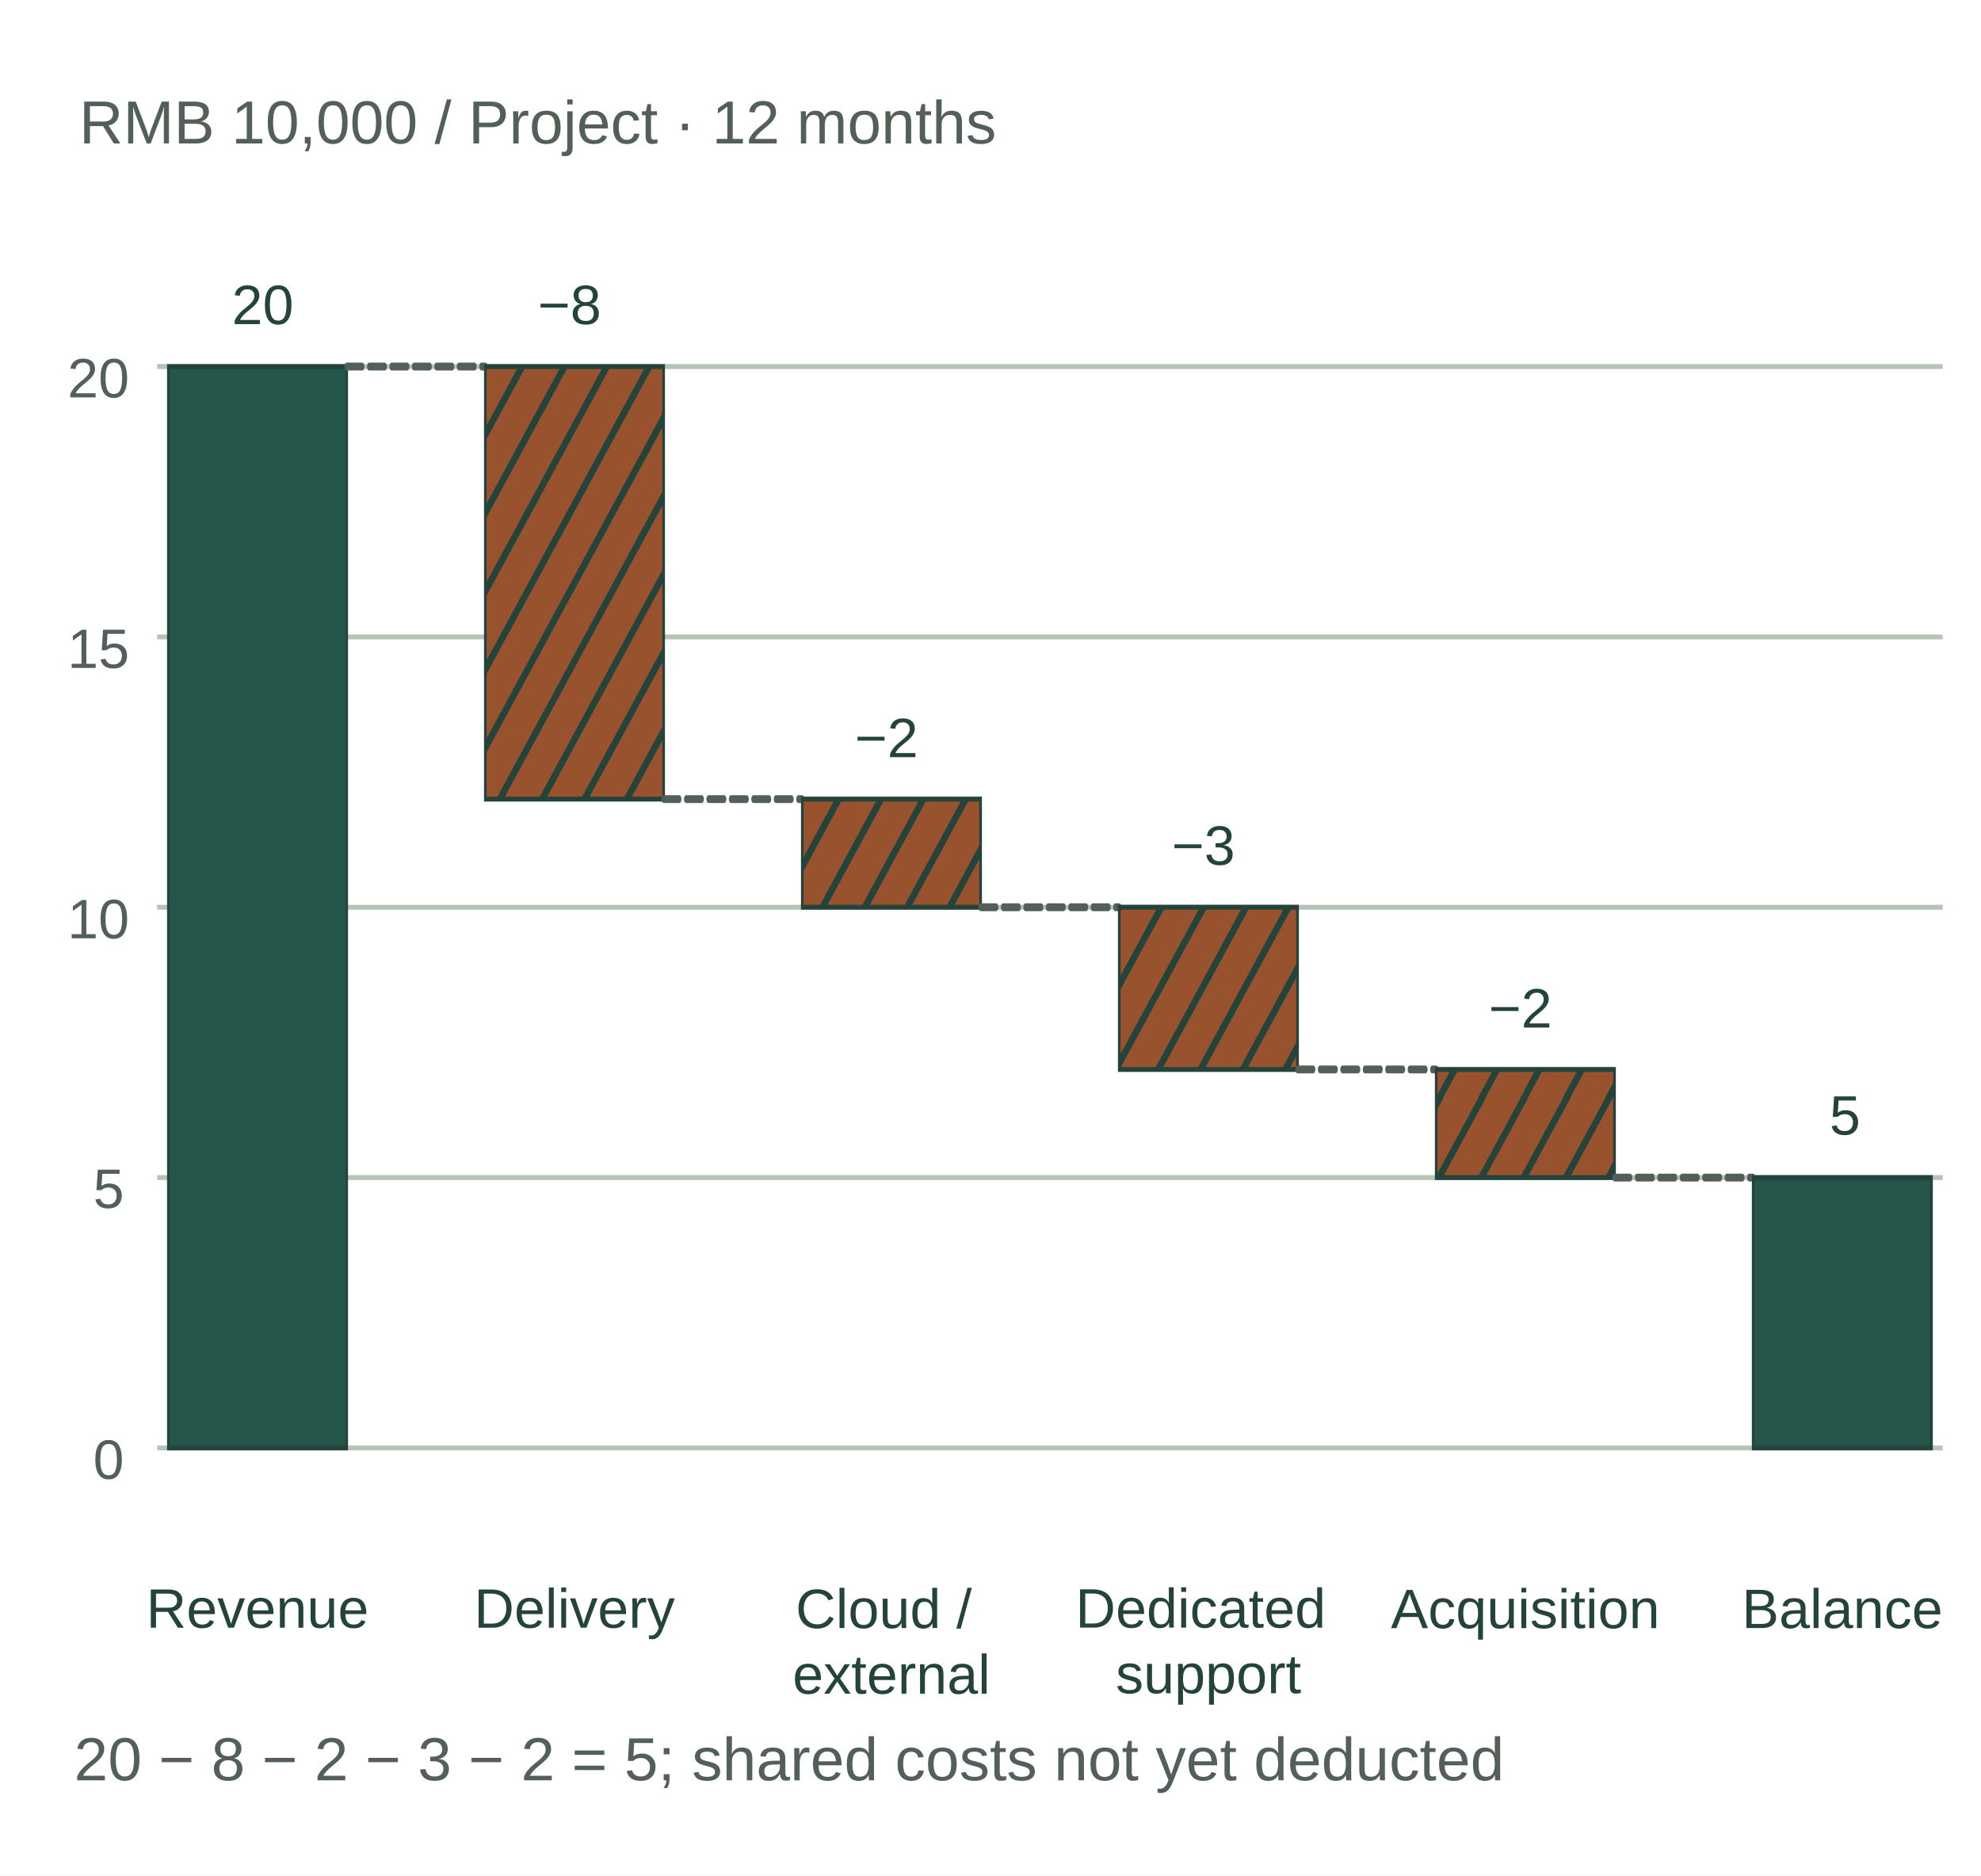
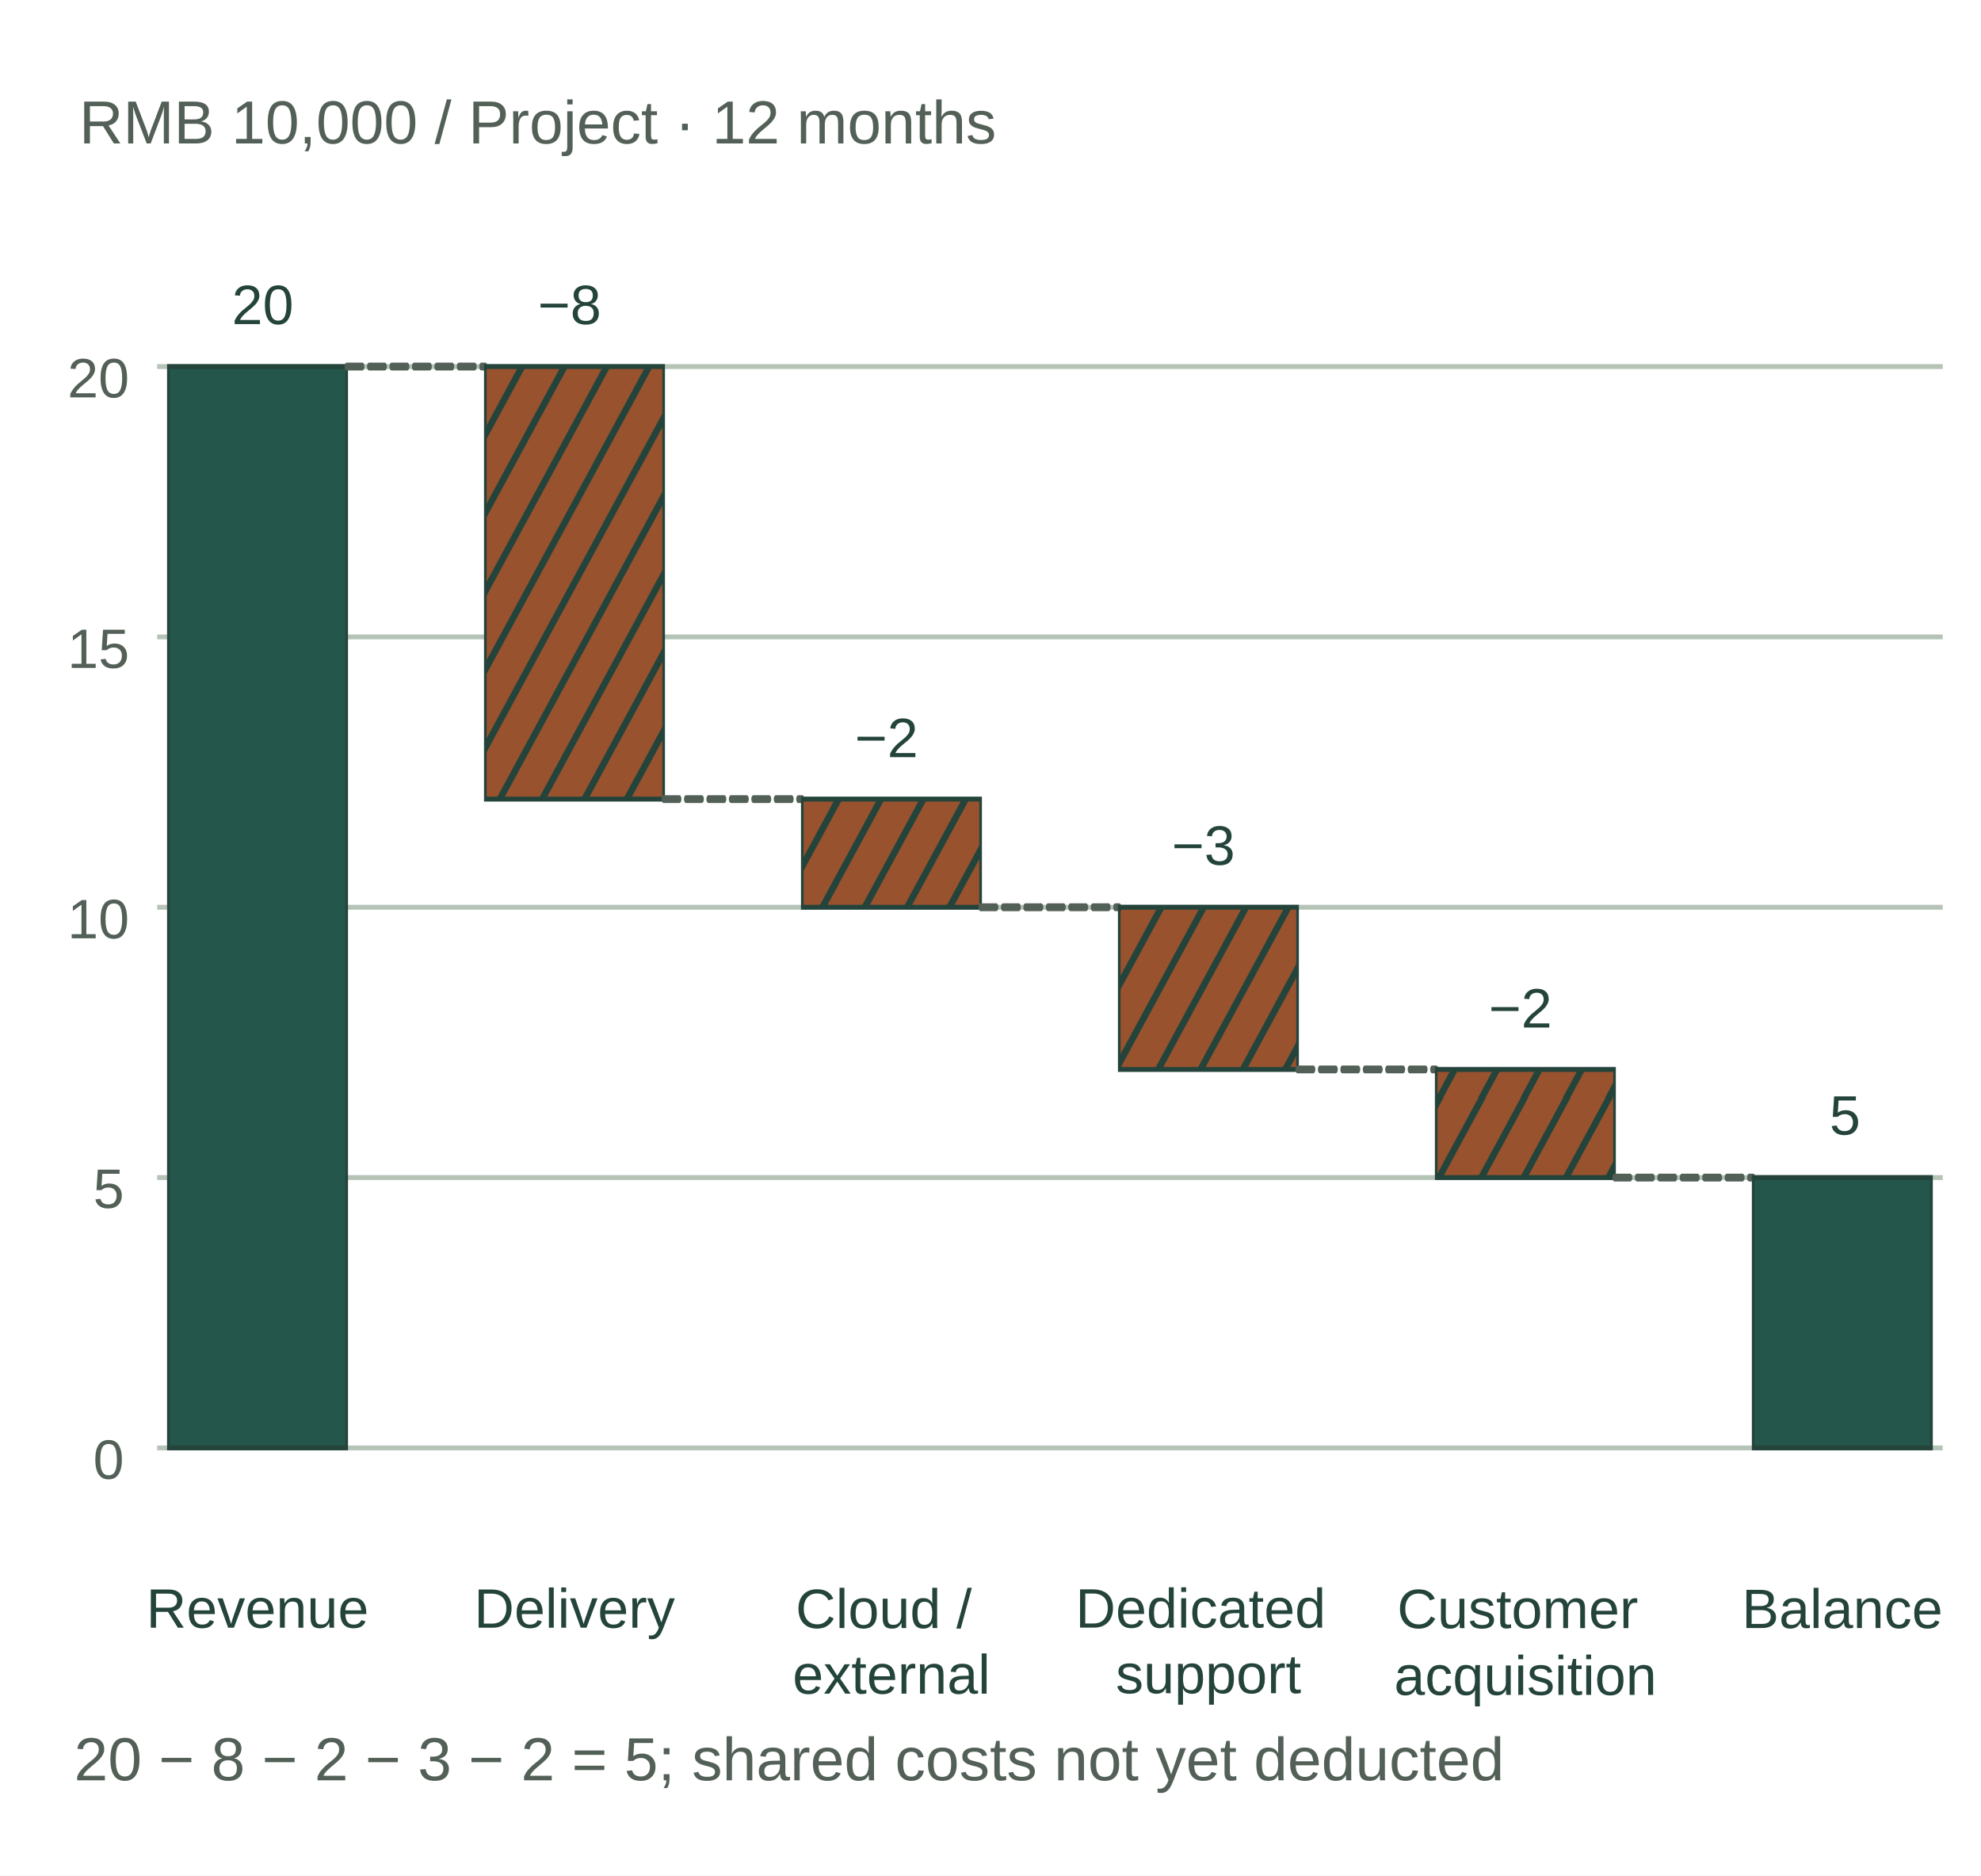
<svg xmlns="http://www.w3.org/2000/svg" width="374.173pt" height="354.196pt" viewBox="0 0 374.173 354.196" version="1.1">
  <rect x="0" y="0" width="374.173" height="354.196" fill="#ffffff" />
  <defs>
    <style type="text/css">*{stroke-linejoin: round; stroke-linecap: round}</style>
  </defs>
  <defs>
    <clipPath id="p620954a7d0">
      <rect x="0" y="0" width="374.173" height="187.087" />
    </clipPath>
  </defs>
  <defs>
    <pattern id="h2b5d7f677c" patternUnits="userSpaceOnUse" x="0" y="0" width="72" height="72">
      <rect x="0" y="0" width="73" height="73" fill="#98522e" />
      <path d="M -36 36  L 36 -36  M -32 40  L 40 -32  M -28 44  L 44 -28  M -24 48  L 48 -24  M -20 52  L 52 -20  M -16 56  L 56 -16  M -12 60  L 60 -12  M -8 64  L 64 -8  M -4 68  L 68 -4  M 0 72  L 72 0  M 4 76  L 76 4  M 8 80  L 80 8  M 12 84  L 84 12  M 16 88  L 88 16  M 20 92  L 92 20  M 24 96  L 96 24  M 28 100  L 100 28  M 32 104  L 104 32  M 36 108  L 108 36  " style="fill: #24443b; stroke: #24443b; stroke-width: 1.0; stroke-linecap: round; stroke-linejoin: miter" />
    </pattern>
  </defs>
  <g transform="scale(1 1.85)">
    <g id="figure_1">
      <g id="patch_1">
        <path d="M 0 187.087  L 374.173 187.087  L 374.173 0  L 0 0  z " style="fill: #ffffff" />
      </g>
      <g id="axes_1">
        <g id="line2d_1">
          <path d="M 29.934 147.798  L 366.69 147.798  " clip-path="url(#p620954a7d0)" style="fill: none; stroke: #b6c4b8; stroke-width: 0.5; stroke-linecap: square" />
        </g>
        <g id="line2d_2">
          <path d="M 29.934 120.203  L 366.69 120.203  " clip-path="url(#p620954a7d0)" style="fill: none; stroke: #b6c4b8; stroke-width: 0.5; stroke-linecap: square" />
        </g>
        <g id="line2d_3">
          <path d="M 29.934 92.608  L 366.69 92.608  " clip-path="url(#p620954a7d0)" style="fill: none; stroke: #b6c4b8; stroke-width: 0.5; stroke-linecap: square" />
        </g>
        <g id="line2d_4">
          <path d="M 29.934 65.013  L 366.69 65.013  " clip-path="url(#p620954a7d0)" style="fill: none; stroke: #b6c4b8; stroke-width: 0.5; stroke-linecap: square" />
        </g>
        <g id="line2d_5">
          <path d="M 29.934 37.417  L 366.69 37.417  " clip-path="url(#p620954a7d0)" style="fill: none; stroke: #b6c4b8; stroke-width: 0.5; stroke-linecap: square" />
        </g>
        <g id="patch_2">
          <path d="M 31.805 147.798  L 65.48 147.798  L 65.48 37.417  L 31.805 37.417  z " clip-path="url(#p620954a7d0)" style="fill: #24564b; stroke: #24443b; stroke-width: 0.5; stroke-linejoin: miter" />
        </g>
        <g id="line2d_6">
          <path d="M 65.48 37.417  L 91.672 37.417  " clip-path="url(#p620954a7d0)" style="fill: none; stroke-dasharray: 2.96,1.28; stroke-dashoffset: 0; stroke: #536057; stroke-width: 0.8" />
        </g>
        <g id="patch_3">
          <path d="M 91.672 81.57  L 125.348 81.57  L 125.348 37.417  L 91.672 37.417  z " clip-path="url(#p620954a7d0)" style="fill: url(#h2b5d7f677c); stroke: #24443b; stroke-width: 0.5; stroke-linejoin: miter" />
        </g>
        <g id="line2d_7">
          <path d="M 125.348 81.57  L 151.54 81.57  " clip-path="url(#p620954a7d0)" style="fill: none; stroke-dasharray: 2.96,1.28; stroke-dashoffset: 0; stroke: #536057; stroke-width: 0.8" />
        </g>
        <g id="patch_4">
          <path d="M 151.54 92.608  L 185.216 92.608  L 185.216 81.57  L 151.54 81.57  z " clip-path="url(#p620954a7d0)" style="fill: url(#h2b5d7f677c); stroke: #24443b; stroke-width: 0.5; stroke-linejoin: miter" />
        </g>
        <g id="line2d_8">
          <path d="M 185.216 92.608  L 211.408 92.608  " clip-path="url(#p620954a7d0)" style="fill: none; stroke-dasharray: 2.96,1.28; stroke-dashoffset: 0; stroke: #536057; stroke-width: 0.8" />
        </g>
        <g id="patch_5">
          <path d="M 211.408 109.165  L 245.083 109.165  L 245.083 92.608  L 211.408 92.608  z " clip-path="url(#p620954a7d0)" style="fill: url(#h2b5d7f677c); stroke: #24443b; stroke-width: 0.5; stroke-linejoin: miter" />
        </g>
        <g id="line2d_9">
          <path d="M 245.083 109.165  L 271.276 109.165  " clip-path="url(#p620954a7d0)" style="fill: none; stroke-dasharray: 2.96,1.28; stroke-dashoffset: 0; stroke: #536057; stroke-width: 0.8" />
        </g>
        <g id="patch_6">
          <path d="M 271.276 120.203  L 304.951 120.203  L 304.951 109.165  L 271.276 109.165  z " clip-path="url(#p620954a7d0)" style="fill: url(#h2b5d7f677c); stroke: #24443b; stroke-width: 0.5; stroke-linejoin: miter" />
        </g>
        <g id="line2d_10">
          <path d="M 304.951 120.203  L 331.143 120.203  " clip-path="url(#p620954a7d0)" style="fill: none; stroke-dasharray: 2.96,1.28; stroke-dashoffset: 0; stroke: #536057; stroke-width: 0.8" />
        </g>
        <g id="patch_7">
          <path d="M 331.143 147.798  L 364.819 147.798  L 364.819 120.203  L 331.143 120.203  z " clip-path="url(#p620954a7d0)" style="fill: #24564b; stroke: #24443b; stroke-width: 0.5; stroke-linejoin: miter" />
        </g>
        <g id="text_1">
          <text x="14.967" y="27.094" fill="#536057" font-family="Arial, Helvetica, sans-serif" font-size="11.5" transform="scale(1 0.5405405)">
            <tspan x="14.967" dy="0">RMB 10,000 / Project · 12 months</tspan>
          </text>
        </g>
        <g id="text_2">
          <text x="17.599" y="279.254" fill="#536057" font-family="Arial, Helvetica, sans-serif" font-size="10.5" transform="scale(1 0.5405405)">
            <tspan x="17.599" dy="0">0</tspan>
          </text>
        </g>
        <g id="text_3">
          <text x="17.599" y="228.103" fill="#536057" font-family="Arial, Helvetica, sans-serif" font-size="10.5" transform="scale(1 0.5405405)">
            <tspan x="17.599" dy="0">5</tspan>
          </text>
        </g>
        <g id="text_4">
          <text x="12.747" y="177.185" fill="#536057" font-family="Arial, Helvetica, sans-serif" font-size="10.5" transform="scale(1 0.5405405)">
            <tspan x="12.747" dy="0">10</tspan>
          </text>
        </g>
        <g id="text_5">
          <text x="12.747" y="126.133" fill="#536057" font-family="Arial, Helvetica, sans-serif" font-size="10.5" transform="scale(1 0.5405405)">
            <tspan x="12.747" dy="0">15</tspan>
          </text>
        </g>
        <g id="text_6">
          <text x="12.747" y="75.05" fill="#536057" font-family="Arial, Helvetica, sans-serif" font-size="10.5" transform="scale(1 0.5405405)">
            <tspan x="12.747" dy="0">20</tspan>
          </text>
        </g>
        <g id="text_7">
          <text x="43.791" y="61.205" fill="#24443b" font-family="Arial, Helvetica, sans-serif" font-size="10.5" transform="scale(1 0.5405405)">
            <tspan x="43.791" dy="0">20</tspan>
          </text>
        </g>
        <g id="text_8">
          <text x="48.643" y="307.384" fill="#24443b" font-family="Arial, Helvetica, sans-serif" font-size="10.5" transform="scale(1 0.5405405)" text-anchor="middle">
            <tspan x="48.643" dy="0">Revenue</tspan>
          </text>
        </g>
        <g id="text_9">
          <text x="101.584" y="61.205" fill="#24443b" font-family="Arial, Helvetica, sans-serif" font-size="10.5" transform="scale(1 0.5405405)">
            <tspan x="101.584" dy="0">−8</tspan>
          </text>
        </g>
        <g id="text_10">
          <text x="108.51" y="307.384" fill="#24443b" font-family="Arial, Helvetica, sans-serif" font-size="10.5" transform="scale(1 0.5405405)" text-anchor="middle">
            <tspan x="108.51" dy="0">Delivery</tspan>
          </text>
        </g>
        <g id="text_11">
          <text x="161.452" y="142.987" fill="#24443b" font-family="Arial, Helvetica, sans-serif" font-size="10.5" transform="scale(1 0.5405405)">
            <tspan x="161.452" dy="0">−2</tspan>
          </text>
        </g>
        <g id="text_12">
          <text x="168.378" y="307.443" fill="#24443b" font-family="Arial, Helvetica, sans-serif" font-size="10.5" transform="scale(1 0.5405405)" text-anchor="middle">
            <tspan x="168.378" dy="0">Cloud /</tspan>
            <tspan x="168.378" dy="12.39">external</tspan>
          </text>
        </g>
        <g id="text_13">
          <text x="221.32" y="163.308" fill="#24443b" font-family="Arial, Helvetica, sans-serif" font-size="10.5" transform="scale(1 0.5405405)">
            <tspan x="221.32" dy="0">−3</tspan>
          </text>
        </g>
        <g id="text_14">
          <text x="228.246" y="307.36" fill="#24443b" font-family="Arial, Helvetica, sans-serif" font-size="10.5" transform="scale(1 0.5405405)" text-anchor="middle">
            <tspan x="228.246" dy="0">Dedicated</tspan>
            <tspan x="228.246" dy="12.39">support</tspan>
          </text>
        </g>
        <g id="text_15">
          <text x="281.188" y="194.038" fill="#24443b" font-family="Arial, Helvetica, sans-serif" font-size="10.5" transform="scale(1 0.5405405)">
            <tspan x="281.188" dy="0">−2</tspan>
          </text>
        </g>
        <g id="text_16">
          <text x="288.113" y="307.46" fill="#24443b" font-family="Arial, Helvetica, sans-serif" font-size="10.5" transform="scale(1 0.5405405)" text-anchor="middle">
-             <tspan x="288.113" dy="0">Acquisition</tspan>
+             <tspan x="288.113" dy="0">Customer</tspan>
+             <tspan x="288.113" dy="12.6">acquisition</tspan>
          </text>
        </g>
        <g id="text_17">
          <text x="345.555" y="214.259" fill="#24443b" font-family="Arial, Helvetica, sans-serif" font-size="10.5" transform="scale(1 0.5405405)">
            <tspan x="345.555" dy="0">5</tspan>
          </text>
        </g>
        <g id="text_18">
          <text x="347.981" y="307.443" fill="#24443b" font-family="Arial, Helvetica, sans-serif" font-size="10.5" transform="scale(1 0.5405405)" text-anchor="middle">
            <tspan x="347.981" dy="0">Balance</tspan>
          </text>
        </g>
        <g id="text_19">
          <text x="14" y="336.196" fill="#536057" font-family="Arial, Helvetica, sans-serif" font-size="11.5" transform="scale(1 0.5405405)">
            <tspan x="14" dy="0">20 − 8 − 2 − 3 − 2 = 5; shared costs not yet deducted</tspan>
          </text>
        </g>
      </g>
    </g>
  </g>
</svg>
